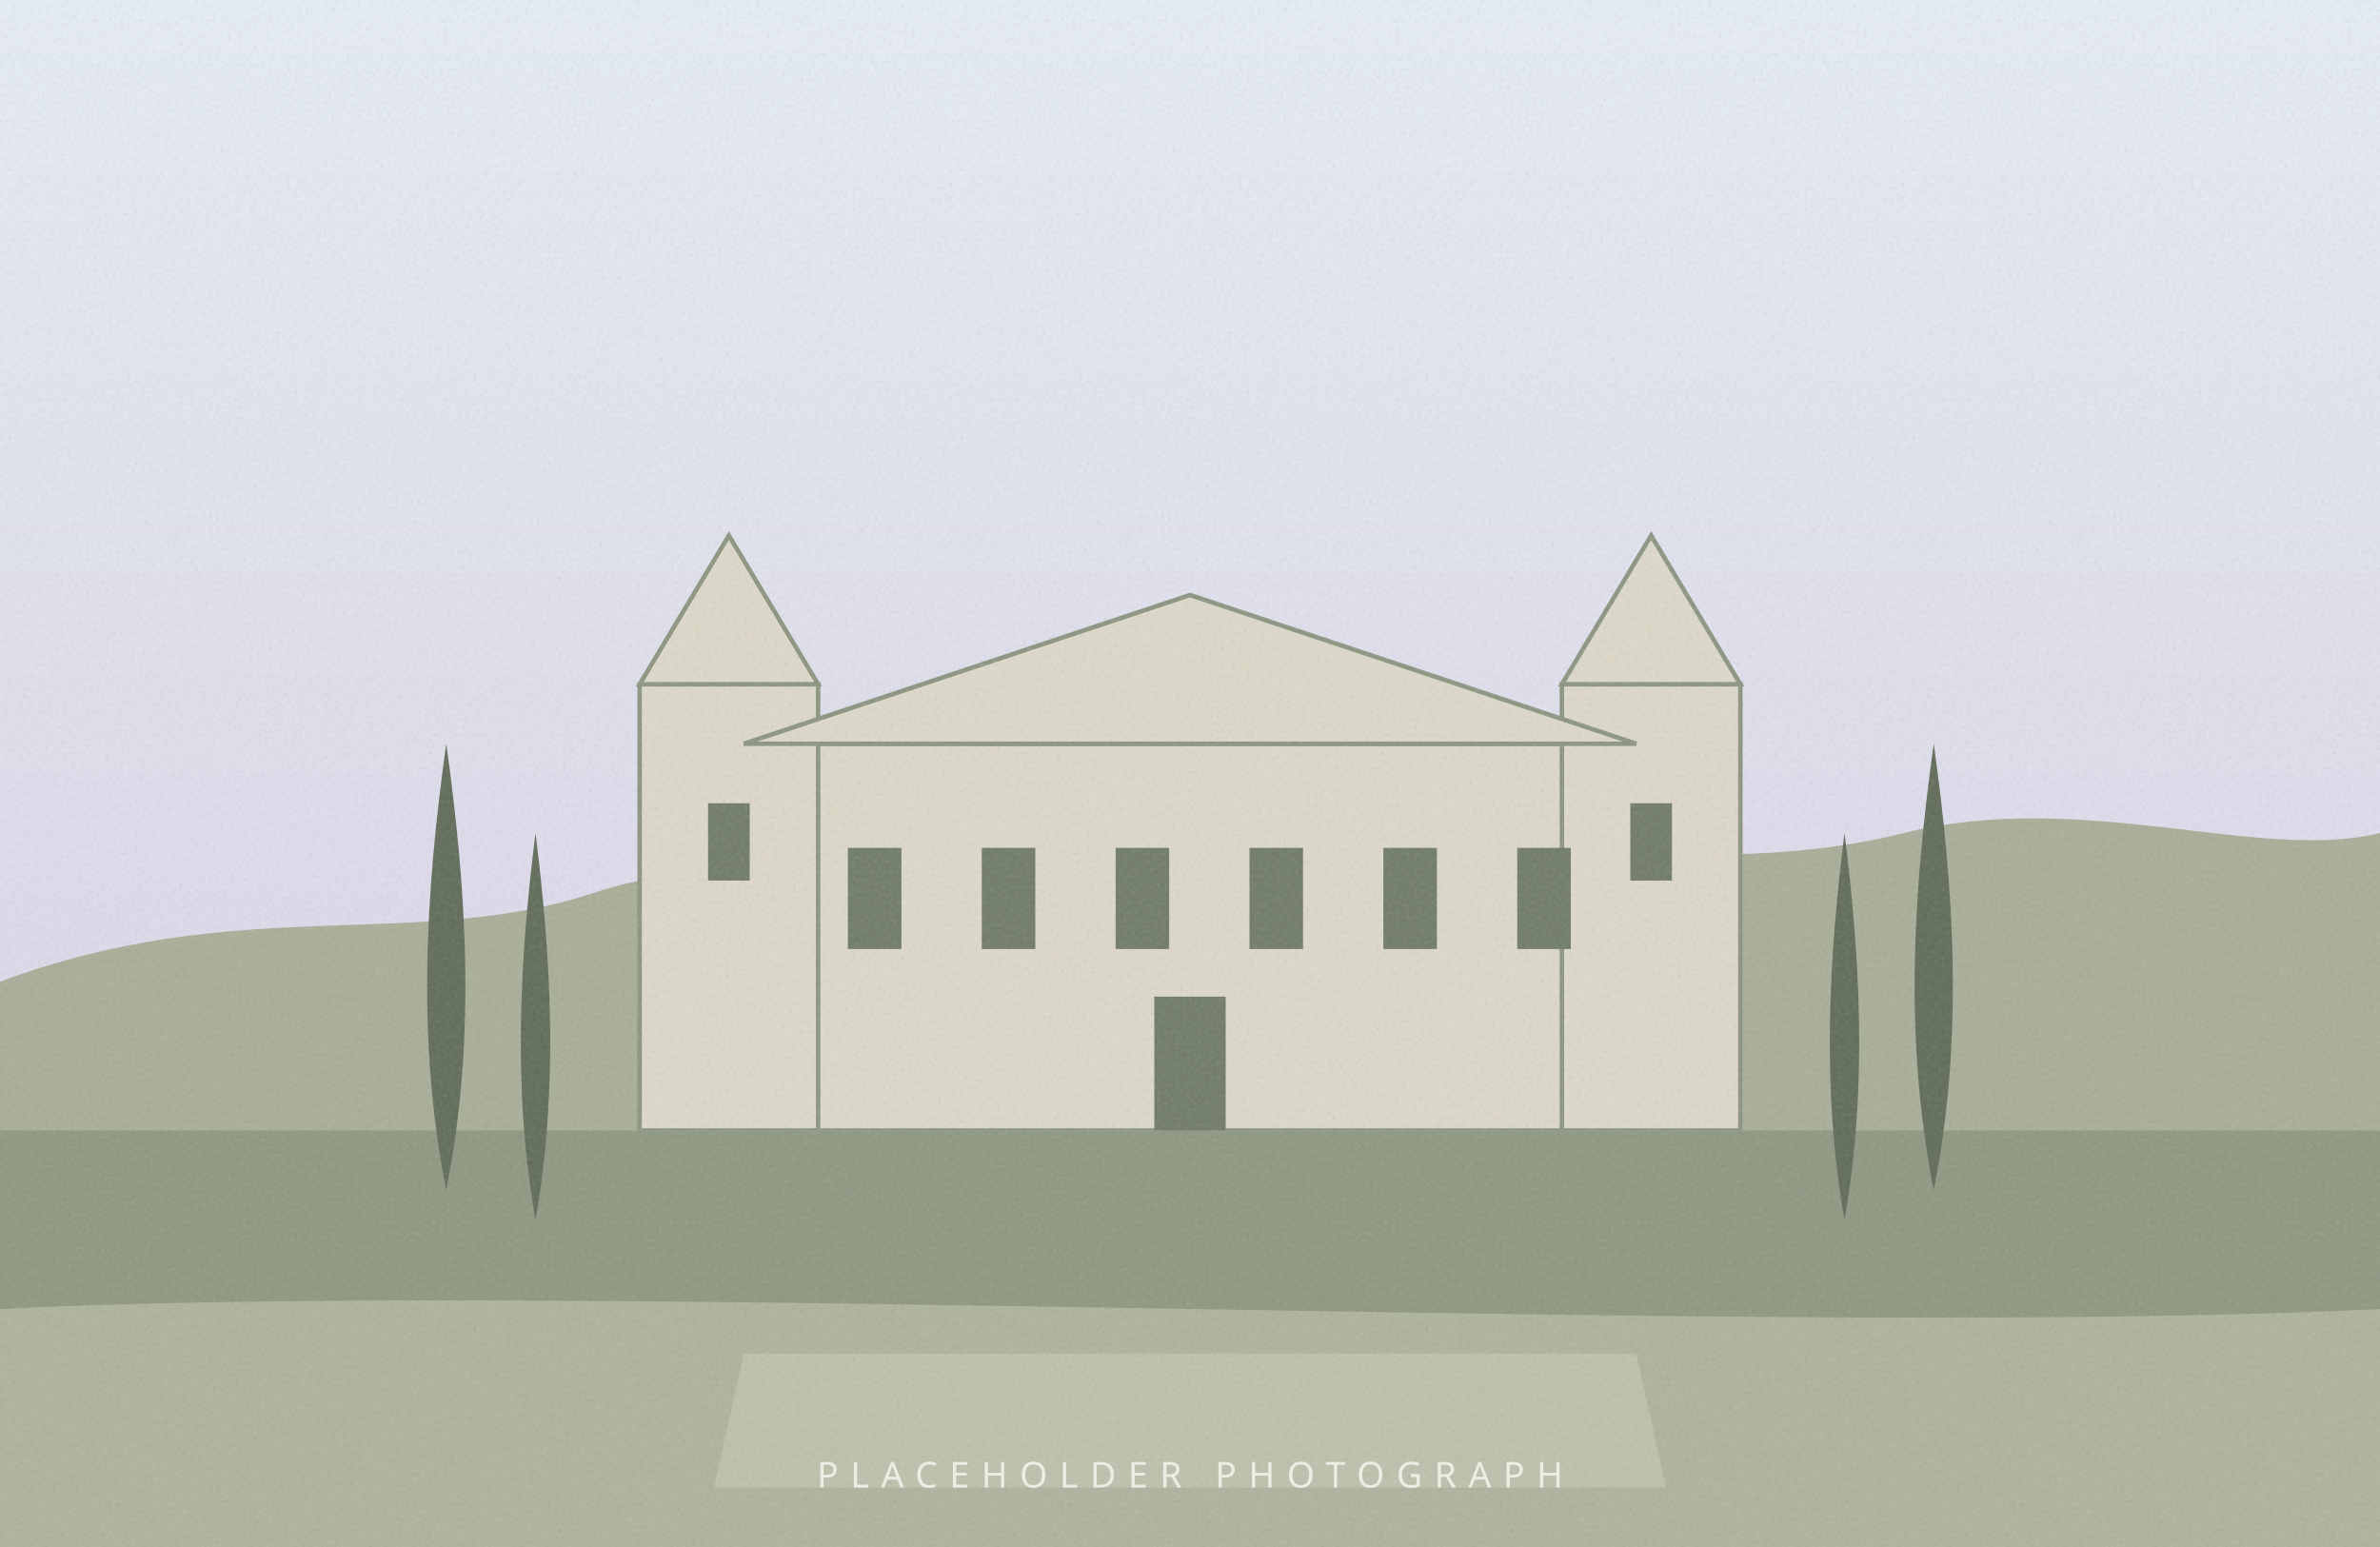
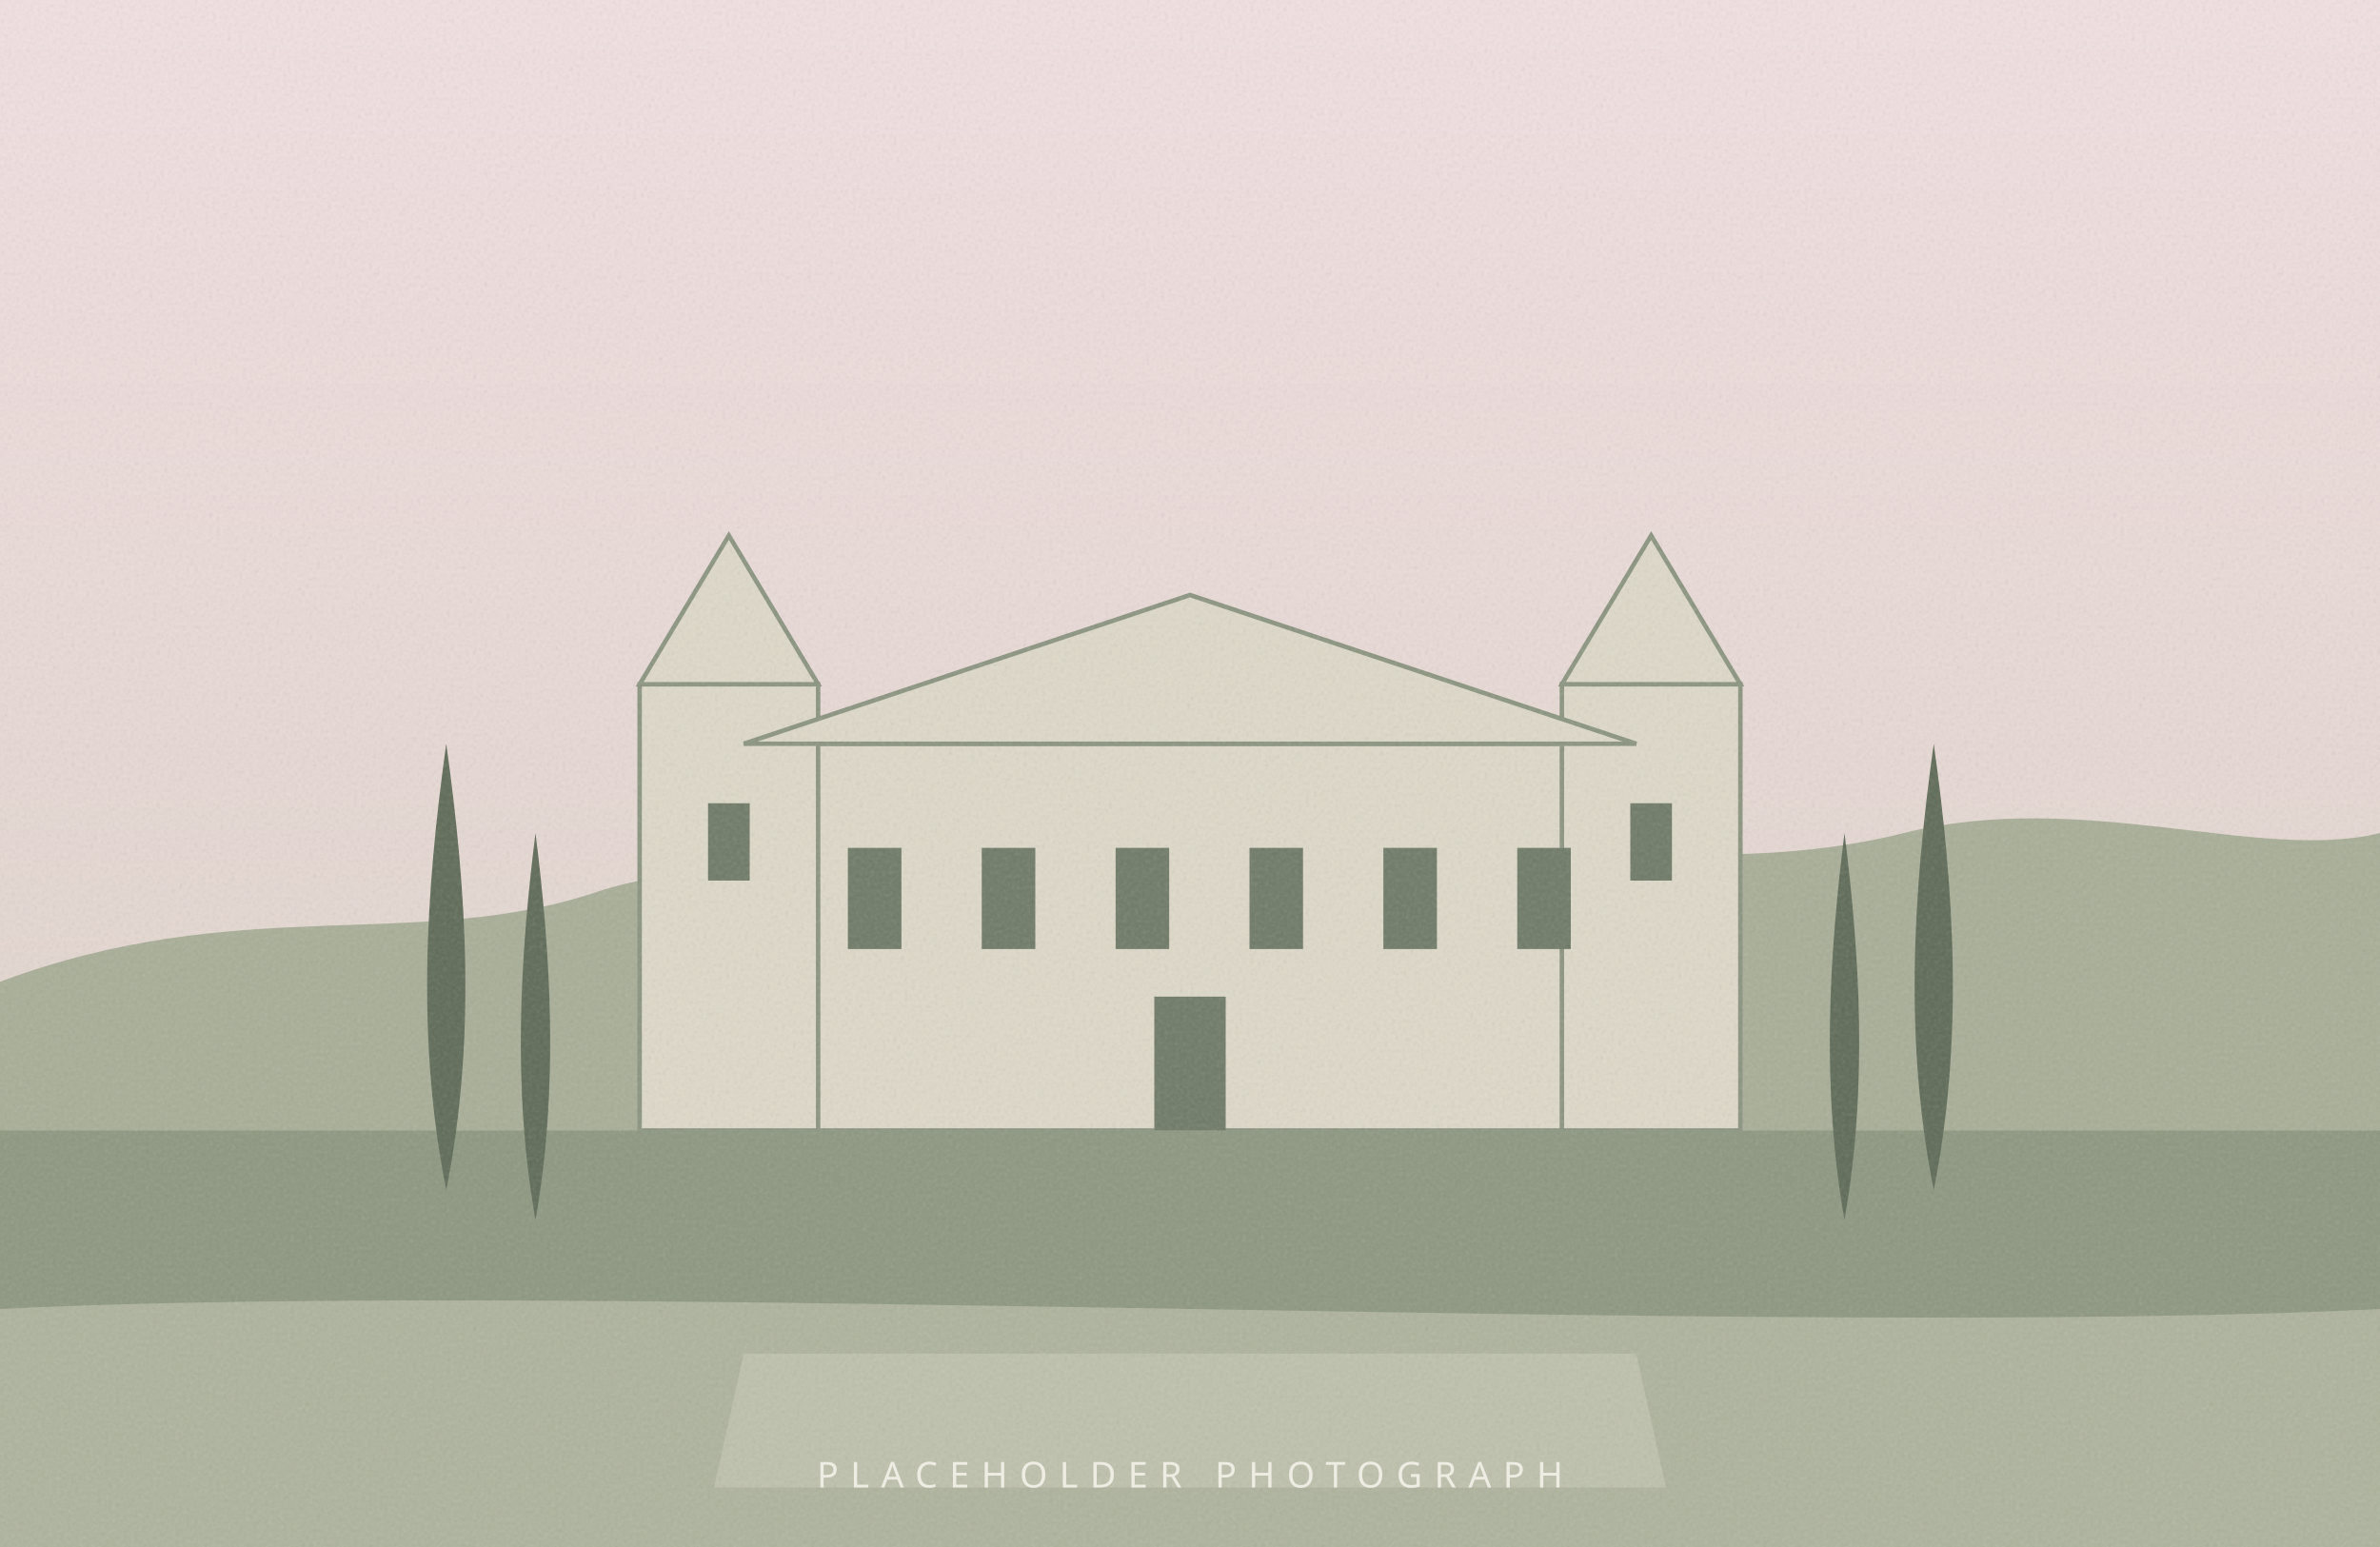
<svg xmlns="http://www.w3.org/2000/svg" viewBox="0 0 800 520" width="800" height="520">
  <defs>
    <linearGradient id="sky" x1="0" y1="0" x2="0" y2="1">
-       <stop offset="0" stop-color="#E6EEF4" />
-       <stop offset="1" stop-color="#D9CFE6" />
+       <stop offset="0" stop-color="#F2E0E2" />
+       <stop offset="1" stop-color="#DCD2C6" />
    </linearGradient>
    <filter id="g">
      <feTurbulence type="fractalNoise" baseFrequency="0.8" numOctaves="2" stitchTiles="stitch" />
      <feColorMatrix type="saturate" values="0" />
    </filter>
  </defs>
  <rect width="800" height="520" fill="url(#sky)" />
  <path d="M0 330 C 80 300, 140 320, 200 300 C 260 280, 330 310, 400 290 C 480 270, 560 300, 640 280 C 700 265, 760 290, 800 280 L800 520 L0 520 Z" fill="#A8AE97" />
  <g fill="#DED9C8" stroke="#8B9480" stroke-width="1.5">
    <rect x="250" y="250" width="300" height="130" />
    <rect x="215" y="230" width="60" height="150" />
    <rect x="525" y="230" width="60" height="150" />
    <path d="M215 230 L245 180 L275 230 Z" />
    <path d="M525 230 L555 180 L585 230 Z" />
    <path d="M250 250 L400 200 L550 250 Z" />
  </g>
  <g fill="#6F7A66">
    <rect x="285" y="285" width="18" height="34" />
    <rect x="330" y="285" width="18" height="34" />
    <rect x="375" y="285" width="18" height="34" />
    <rect x="420" y="285" width="18" height="34" />
    <rect x="465" y="285" width="18" height="34" />
    <rect x="510" y="285" width="18" height="34" />
    <rect x="388" y="335" width="24" height="45" />
    <rect x="238" y="270" width="14" height="26" />
    <rect x="548" y="270" width="14" height="26" />
  </g>
  <path d="M0 380 L800 380 L800 520 L0 520 Z" fill="#8D9780" />
  <path d="M0 440 C 200 430, 600 450, 800 440 L800 520 L0 520 Z" fill="#B9BCA7" opacity="0.75" />
  <path d="M250 455 L550 455 L560 500 L240 500 Z" fill="#DED9C8" opacity="0.35" />
  <g fill="#5F6A57">
    <path d="M150 400 C 140 350, 143 300, 150 250 C 157 300, 160 350, 150 400 Z" />
    <path d="M180 410 C 172 365, 175 320, 180 280 C 185 320, 188 365, 180 410 Z" />
    <path d="M650 400 C 640 350, 643 300, 650 250 C 657 300, 660 350, 650 400 Z" />
    <path d="M620 410 C 612 365, 615 320, 620 280 C 625 320, 628 365, 620 410 Z" />
  </g>
  <rect width="800" height="520" filter="url(#g)" opacity="0.18" />
  <text x="400" y="500" text-anchor="middle" font-family="Jost, system-ui, sans-serif" font-size="12" letter-spacing="4" fill="#F7F4EC" opacity="0.85">PLACEHOLDER PHOTOGRAPH</text>
</svg>
